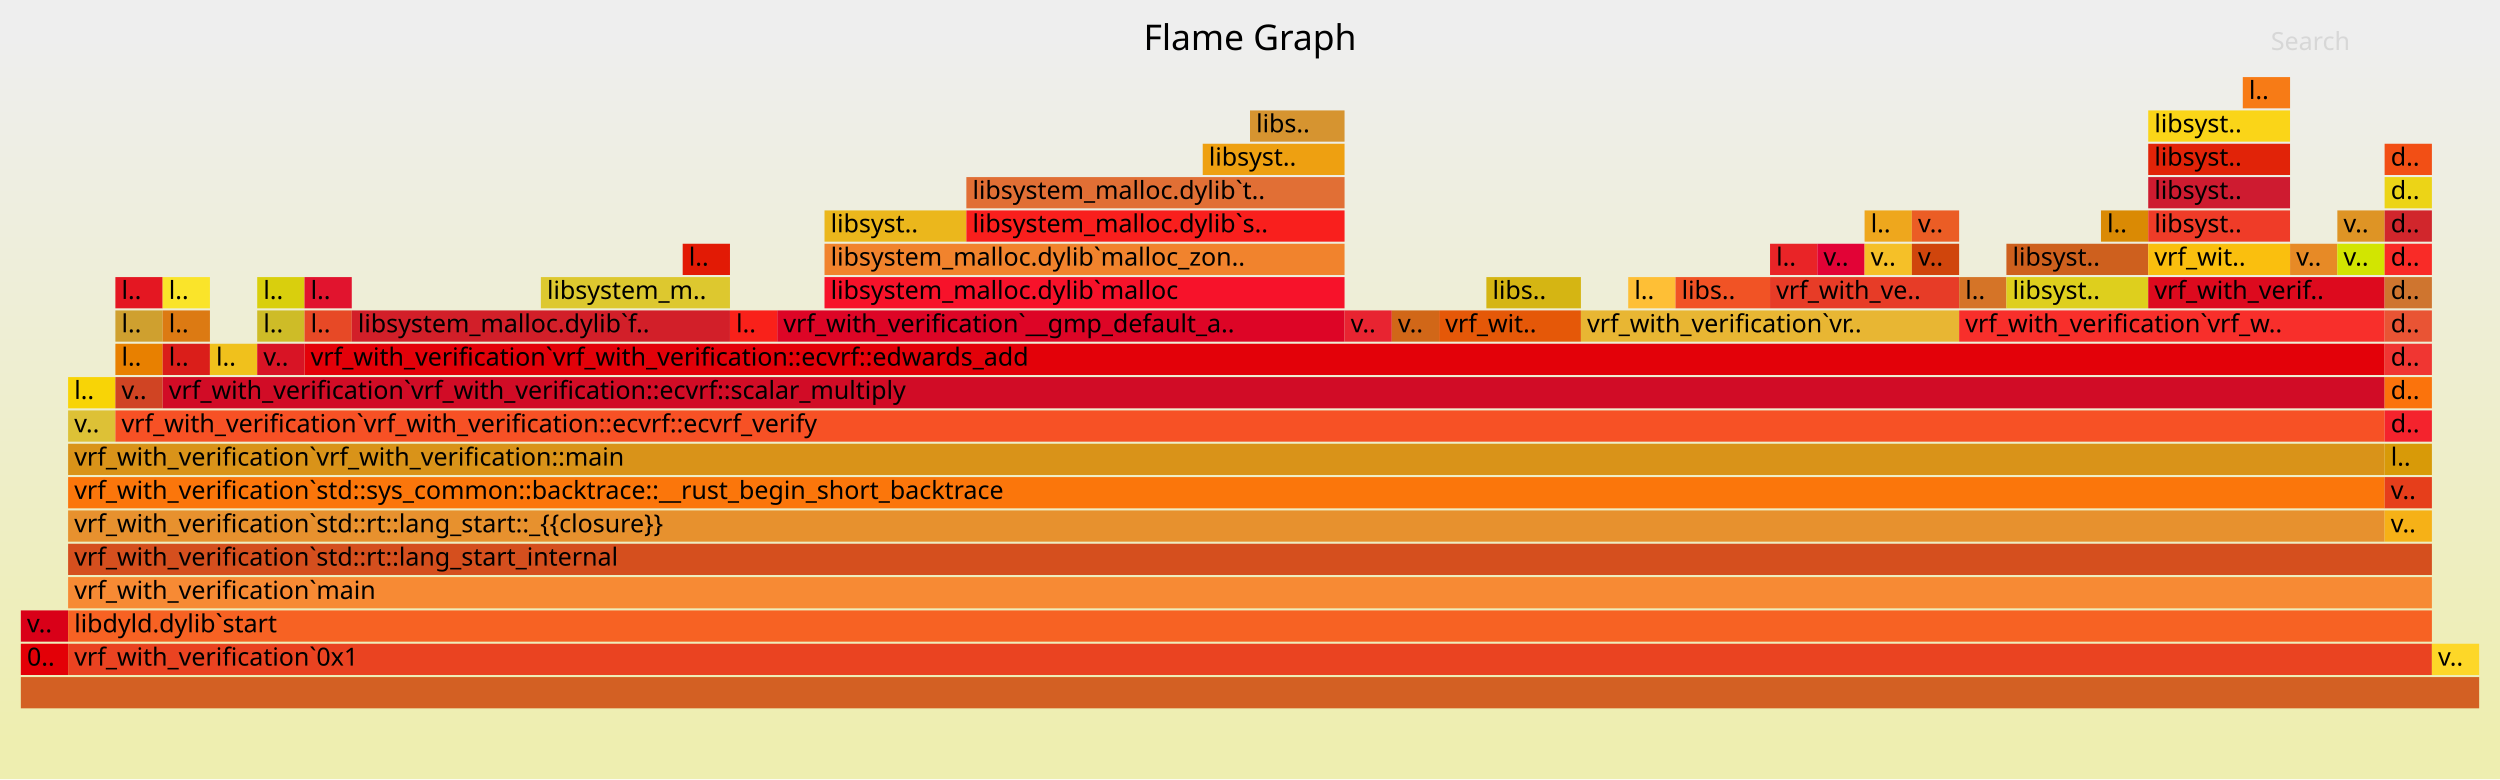
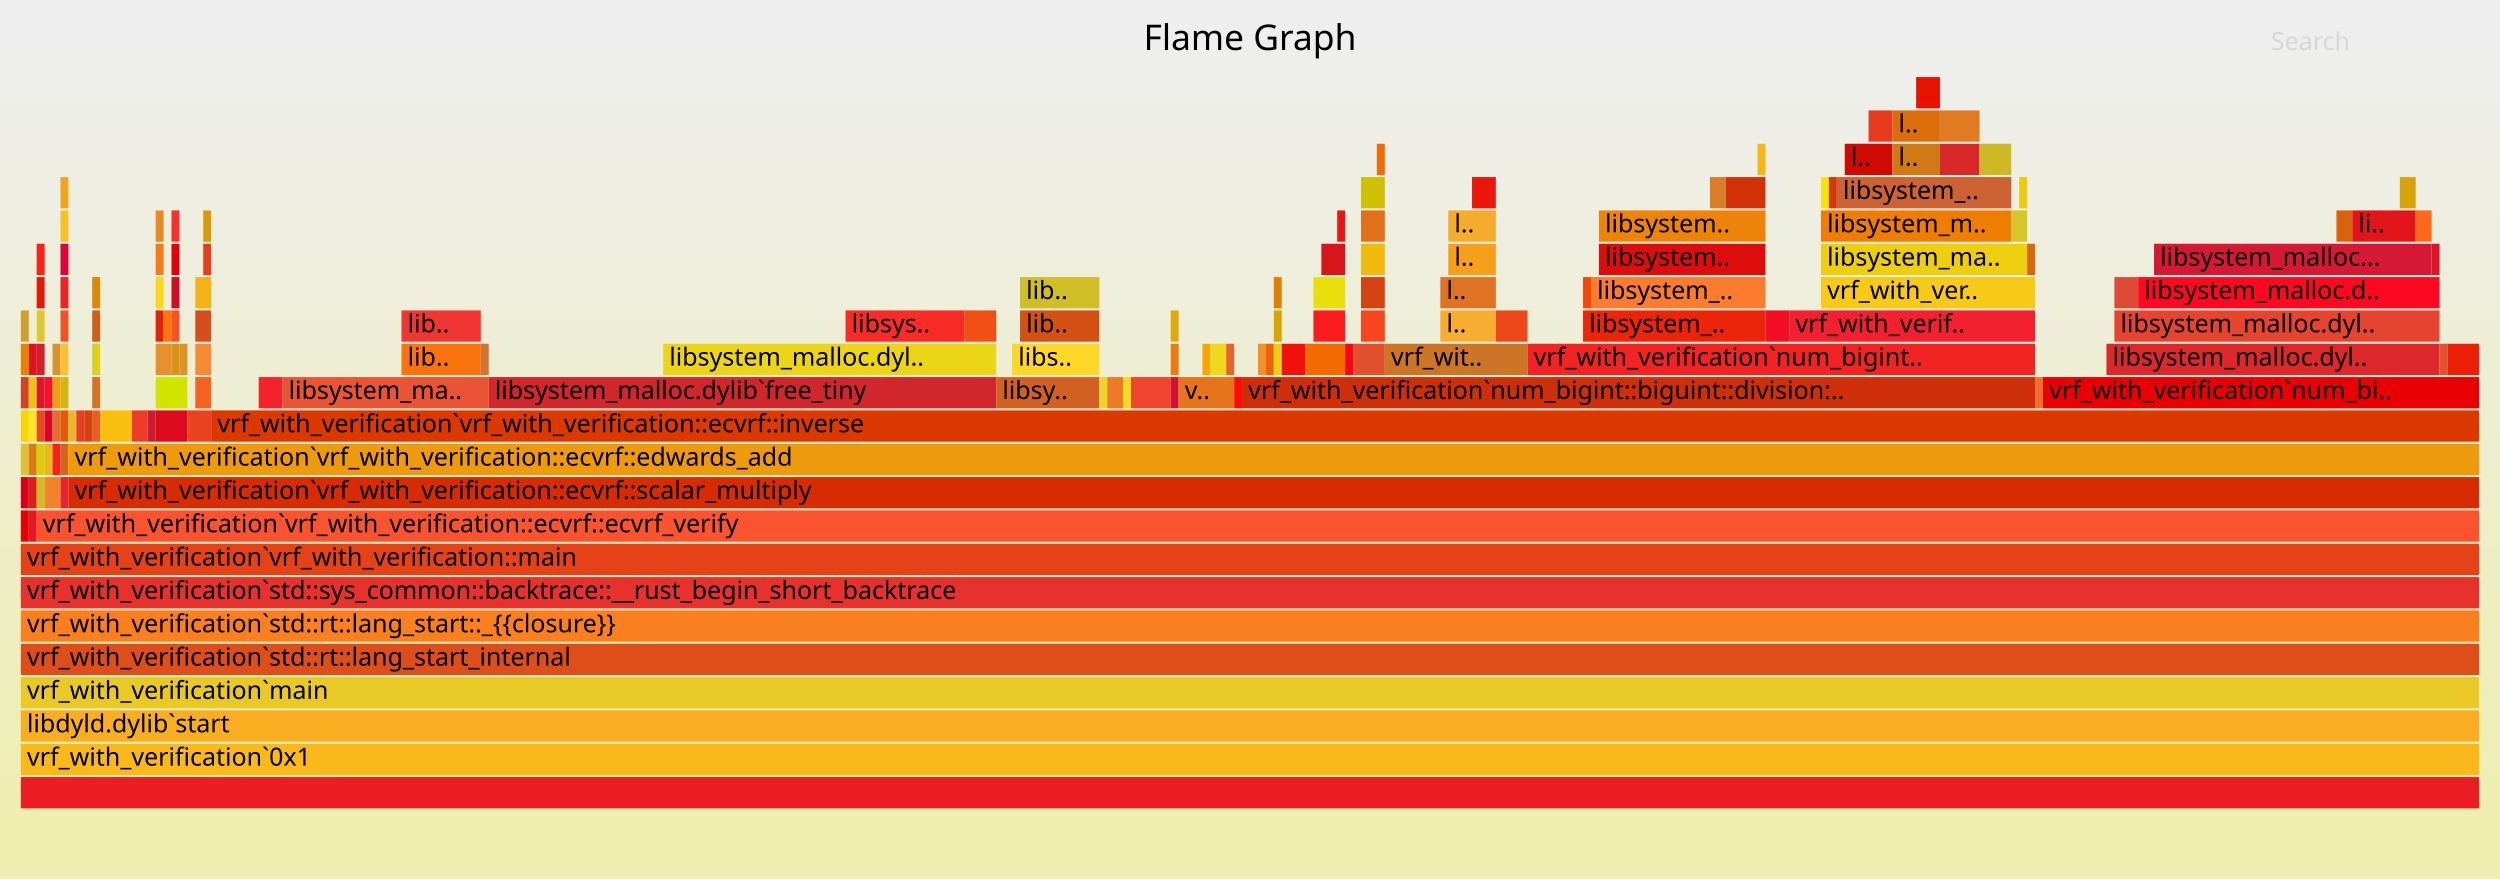
- <svg xmlns="http://www.w3.org/2000/svg" xmlns:ns1="http://github.com/jonhoo/inferno" version="1.1" width="1200" height="374" viewBox="0 0 1200 374">
+ <svg xmlns="http://www.w3.org/2000/svg" xmlns:ns1="http://github.com/jonhoo/inferno" version="1.1" width="1200" height="422" viewBox="0 0 1200 422">
  <defs>
    <linearGradient id="background" y1="0" y2="1" x1="0" x2="0">
      <stop stop-color="#eeeeee" offset="5%" />
      <stop stop-color="#eeeeb0" offset="95%" />
    </linearGradient>
  </defs>
  <style type="text/css">
text { font-family:"Verdana"; font-size:12px; fill:rgb(0,0,0); }
#title { text-anchor:middle; font-size:17px; }
#search { opacity:0.1; cursor:pointer; }
#search:hover, #search.show { opacity:1; }
#subtitle { text-anchor:middle; font-color:rgb(160,160,160); }
#unzoom { cursor:pointer; }
#frames &gt; *:hover { stroke:black; stroke-width:0.5; cursor:pointer; }
.hide { display:none; }
.parent { opacity:0.5; }
</style>
-   <rect x="0" y="0" width="100%" height="374" fill="url(#background)" />
+   <rect x="0" y="0" width="100%" height="422" fill="url(#background)" />
  <text id="title" x="50%" y="24.00">Flame Graph</text>
-   <text id="details" x="10" y="357.00"> </text>
+   <text id="details" x="10" y="405.00"> </text>
  <text id="unzoom" class="hide" x="10" y="24.00">Reset Zoom</text>
  <text id="search" x="1090" y="24.00">Search</text>
-   <text id="matched" x="1090" y="357.00"> </text>
-   <svg id="frames" x="10" width="1180" total_samples="52">
-     <g>
-       <rect x="0%" y="309" width="1.923%" height="15" fill="rgb(227,0,7)" ns1:x="0" ns1:w="1" />
-       <text x="0.25%" y="319.50">0..</text>
-     </g>
-     <g>
-       <rect x="0%" y="293" width="1.923%" height="15" fill="rgb(217,0,24)" ns1:x="0" ns1:w="1" />
-       <text x="0.25%" y="303.50">v..</text>
-     </g>
-     <g>
-       <rect x="1.923%" y="197" width="1.923%" height="15" fill="rgb(221,193,54)" ns1:x="1" ns1:w="1" />
-       <text x="2.173%" y="207.50">v..</text>
-     </g>
-     <g>
-       <rect x="1.923%" y="181" width="1.923%" height="15" fill="rgb(248,212,6)" ns1:x="1" ns1:w="1" />
-       <text x="2.173%" y="191.50">l..</text>
-     </g>
-     <g>
-       <rect x="3.846%" y="181" width="1.923%" height="15" fill="rgb(208,68,35)" ns1:x="2" ns1:w="1" />
-       <text x="4.096%" y="191.50">v..</text>
-     </g>
-     <g>
-       <rect x="3.846%" y="165" width="1.923%" height="15" fill="rgb(232,128,0)" ns1:x="2" ns1:w="1" />
-       <text x="4.096%" y="175.50">l..</text>
-     </g>
-     <g>
-       <rect x="3.846%" y="149" width="1.923%" height="15" fill="rgb(207,160,47)" ns1:x="2" ns1:w="1" />
-       <text x="4.096%" y="159.50">l..</text>
-     </g>
-     <g>
-       <rect x="3.846%" y="133" width="1.923%" height="15" fill="rgb(228,23,34)" ns1:x="2" ns1:w="1" />
-       <text x="4.096%" y="143.50">l..</text>
-     </g>
-     <g>
-       <rect x="5.769%" y="165" width="1.923%" height="15" fill="rgb(218,30,26)" ns1:x="3" ns1:w="1" />
-       <text x="6.019%" y="175.50">l..</text>
-     </g>
-     <g>
-       <rect x="5.769%" y="149" width="1.923%" height="15" fill="rgb(220,122,19)" ns1:x="3" ns1:w="1" />
-       <text x="6.019%" y="159.50">l..</text>
-     </g>
-     <g>
-       <rect x="5.769%" y="133" width="1.923%" height="15" fill="rgb(250,228,42)" ns1:x="3" ns1:w="1" />
-       <text x="6.019%" y="143.50">l..</text>
-     </g>
-     <g>
-       <rect x="7.692%" y="165" width="1.923%" height="15" fill="rgb(240,193,28)" ns1:x="4" ns1:w="1" />
-       <text x="7.942%" y="175.50">l..</text>
-     </g>
-     <g>
-       <rect x="9.615%" y="165" width="1.923%" height="15" fill="rgb(216,20,37)" ns1:x="5" ns1:w="1" />
-       <text x="9.865%" y="175.50">v..</text>
-     </g>
-     <g>
-       <rect x="9.615%" y="149" width="1.923%" height="15" fill="rgb(206,188,39)" ns1:x="5" ns1:w="1" />
-       <text x="9.865%" y="159.50">l..</text>
-     </g>
-     <g>
-       <rect x="9.615%" y="133" width="1.923%" height="15" fill="rgb(217,207,13)" ns1:x="5" ns1:w="1" />
-       <text x="9.865%" y="143.50">l..</text>
-     </g>
-     <g>
-       <rect x="11.539%" y="149" width="1.923%" height="15" fill="rgb(231,73,38)" ns1:x="6" ns1:w="1" />
-       <text x="11.789%" y="159.50">l..</text>
-     </g>
-     <g>
-       <rect x="11.539%" y="133" width="1.923%" height="15" fill="rgb(225,20,46)" ns1:x="6" ns1:w="1" />
-       <text x="11.789%" y="143.50">l..</text>
-     </g>
-     <g>
-       <rect x="13.461%" y="149" width="15.385%" height="15" fill="rgb(210,31,41)" ns1:x="7" ns1:w="8" />
-       <text x="13.711%" y="159.50">libsystem_malloc.dylib`f..</text>
-     </g>
-     <g>
-       <rect x="21.154%" y="133" width="7.692%" height="15" fill="rgb(221,200,47)" ns1:x="11" ns1:w="4" />
-       <text x="21.404%" y="143.50">libsystem_m..</text>
-     </g>
-     <g>
-       <rect x="26.923%" y="117" width="1.923%" height="15" fill="rgb(226,26,5)" ns1:x="14" ns1:w="1" />
-       <text x="27.173%" y="127.50">l..</text>
-     </g>
-     <g>
-       <rect x="28.846%" y="149" width="1.923%" height="15" fill="rgb(249,33,26)" ns1:x="15" ns1:w="1" />
-       <text x="29.096%" y="159.50">l..</text>
-     </g>
-     <g>
-       <rect x="32.692%" y="101" width="5.769%" height="15" fill="rgb(235,183,28)" ns1:x="17" ns1:w="3" />
-       <text x="32.942%" y="111.50">libsyst..</text>
-     </g>
-     <g>
-       <rect x="30.769%" y="149" width="23.077%" height="15" fill="rgb(221,5,38)" ns1:x="16" ns1:w="12" />
-       <text x="31.019%" y="159.50">vrf_with_verification`__gmp_default_a..</text>
-     </g>
-     <g>
-       <rect x="32.692%" y="133" width="21.154%" height="15" fill="rgb(247,18,42)" ns1:x="17" ns1:w="11" />
-       <text x="32.942%" y="143.50">libsystem_malloc.dylib`malloc</text>
-     </g>
-     <g>
-       <rect x="32.692%" y="117" width="21.154%" height="15" fill="rgb(241,131,45)" ns1:x="17" ns1:w="11" />
-       <text x="32.942%" y="127.50">libsystem_malloc.dylib`malloc_zon..</text>
-     </g>
-     <g>
-       <rect x="38.462%" y="101" width="15.385%" height="15" fill="rgb(249,31,29)" ns1:x="20" ns1:w="8" />
-       <text x="38.712%" y="111.50">libsystem_malloc.dylib`s..</text>
-     </g>
-     <g>
-       <rect x="38.462%" y="85" width="15.385%" height="15" fill="rgb(225,111,53)" ns1:x="20" ns1:w="8" />
-       <text x="38.712%" y="95.50">libsystem_malloc.dylib`t..</text>
-     </g>
-     <g>
-       <rect x="48.077%" y="69" width="5.769%" height="15" fill="rgb(238,160,17)" ns1:x="25" ns1:w="3" />
-       <text x="48.327%" y="79.50">libsyst..</text>
-     </g>
-     <g>
-       <rect x="50%" y="53" width="3.846%" height="15" fill="rgb(214,148,48)" ns1:x="26" ns1:w="2" />
-       <text x="50.25%" y="63.50">libs..</text>
-     </g>
-     <g>
-       <rect x="53.846%" y="149" width="1.923%" height="15" fill="rgb(232,36,49)" ns1:x="28" ns1:w="1" />
-       <text x="54.096%" y="159.50">v..</text>
-     </g>
-     <g>
-       <rect x="55.769%" y="149" width="1.923%" height="15" fill="rgb(209,103,24)" ns1:x="29" ns1:w="1" />
-       <text x="56.019%" y="159.50">v..</text>
-     </g>
-     <g>
-       <rect x="57.692%" y="149" width="5.769%" height="15" fill="rgb(229,88,8)" ns1:x="30" ns1:w="3" />
-       <text x="57.942%" y="159.50">vrf_wit..</text>
-     </g>
-     <g>
-       <rect x="59.615%" y="133" width="3.846%" height="15" fill="rgb(213,181,19)" ns1:x="31" ns1:w="2" />
-       <text x="59.865%" y="143.50">libs..</text>
-     </g>
-     <g>
-       <rect x="65.385%" y="133" width="1.923%" height="15" fill="rgb(254,191,54)" ns1:x="34" ns1:w="1" />
-       <text x="65.635%" y="143.50">l..</text>
-     </g>
-     <g>
-       <rect x="67.308%" y="133" width="3.846%" height="15" fill="rgb(241,83,37)" ns1:x="35" ns1:w="2" />
-       <text x="67.558%" y="143.50">libs..</text>
-     </g>
-     <g>
-       <rect x="71.154%" y="117" width="1.923%" height="15" fill="rgb(233,36,39)" ns1:x="37" ns1:w="1" />
-       <text x="71.404%" y="127.50">l..</text>
-     </g>
-     <g>
-       <rect x="73.077%" y="117" width="1.923%" height="15" fill="rgb(226,3,54)" ns1:x="38" ns1:w="1" />
-       <text x="73.327%" y="127.50">v..</text>
-     </g>
-     <g>
-       <rect x="75%" y="117" width="1.923%" height="15" fill="rgb(245,192,40)" ns1:x="39" ns1:w="1" />
-       <text x="75.25%" y="127.50">v..</text>
-     </g>
-     <g>
-       <rect x="75%" y="101" width="1.923%" height="15" fill="rgb(238,167,29)" ns1:x="39" ns1:w="1" />
-       <text x="75.25%" y="111.50">l..</text>
-     </g>
-     <g>
-       <rect x="63.462%" y="149" width="15.385%" height="15" fill="rgb(232,182,51)" ns1:x="33" ns1:w="8" />
-       <text x="63.712%" y="159.50">vrf_with_verification`vr..</text>
-     </g>
-     <g>
-       <rect x="71.154%" y="133" width="7.692%" height="15" fill="rgb(231,60,39)" ns1:x="37" ns1:w="4" />
-       <text x="71.404%" y="143.50">vrf_with_ve..</text>
-     </g>
-     <g>
-       <rect x="76.923%" y="117" width="1.923%" height="15" fill="rgb(208,69,12)" ns1:x="40" ns1:w="1" />
-       <text x="77.173%" y="127.50">v..</text>
-     </g>
-     <g>
-       <rect x="76.923%" y="101" width="1.923%" height="15" fill="rgb(235,93,37)" ns1:x="40" ns1:w="1" />
-       <text x="77.173%" y="111.50">v..</text>
-     </g>
-     <g>
-       <rect x="78.846%" y="133" width="1.923%" height="15" fill="rgb(213,116,39)" ns1:x="41" ns1:w="1" />
-       <text x="79.096%" y="143.50">l..</text>
-     </g>
-     <g>
-       <rect x="80.769%" y="133" width="5.769%" height="15" fill="rgb(222,207,29)" ns1:x="42" ns1:w="3" />
-       <text x="81.019%" y="143.50">libsyst..</text>
-     </g>
-     <g>
-       <rect x="80.769%" y="117" width="5.769%" height="15" fill="rgb(206,96,30)" ns1:x="42" ns1:w="3" />
-       <text x="81.019%" y="127.50">libsyst..</text>
-     </g>
-     <g>
-       <rect x="84.615%" y="101" width="1.923%" height="15" fill="rgb(218,138,4)" ns1:x="44" ns1:w="1" />
-       <text x="84.865%" y="111.50">l..</text>
-     </g>
-     <g>
-       <rect x="86.538%" y="117" width="5.769%" height="15" fill="rgb(250,191,14)" ns1:x="45" ns1:w="3" />
-       <text x="86.788%" y="127.50">vrf_wit..</text>
-     </g>
-     <g>
-       <rect x="86.538%" y="101" width="5.769%" height="15" fill="rgb(239,60,40)" ns1:x="45" ns1:w="3" />
-       <text x="86.788%" y="111.50">libsyst..</text>
-     </g>
-     <g>
-       <rect x="86.538%" y="85" width="5.769%" height="15" fill="rgb(206,27,48)" ns1:x="45" ns1:w="3" />
-       <text x="86.788%" y="95.50">libsyst..</text>
-     </g>
-     <g>
-       <rect x="86.538%" y="69" width="5.769%" height="15" fill="rgb(225,35,8)" ns1:x="45" ns1:w="3" />
-       <text x="86.788%" y="79.50">libsyst..</text>
-     </g>
-     <g>
-       <rect x="86.538%" y="53" width="5.769%" height="15" fill="rgb(250,213,24)" ns1:x="45" ns1:w="3" />
-       <text x="86.788%" y="63.50">libsyst..</text>
-     </g>
-     <g>
-       <rect x="90.385%" y="37" width="1.923%" height="15" fill="rgb(247,123,22)" ns1:x="47" ns1:w="1" />
-       <text x="90.635%" y="47.50">l..</text>
-     </g>
-     <g>
-       <rect x="92.308%" y="117" width="1.923%" height="15" fill="rgb(231,138,38)" ns1:x="48" ns1:w="1" />
-       <text x="92.558%" y="127.50">v..</text>
-     </g>
-     <g>
-       <rect x="1.923%" y="245" width="94.231%" height="15" fill="rgb(231,145,46)" ns1:x="1" ns1:w="49" />
-       <text x="2.173%" y="255.50">vrf_with_verification`std::rt::lang_start::_{{closure}}</text>
-     </g>
-     <g>
-       <rect x="1.923%" y="229" width="94.231%" height="15" fill="rgb(251,118,11)" ns1:x="1" ns1:w="49" />
-       <text x="2.173%" y="239.50">vrf_with_verification`std::sys_common::backtrace::__rust_begin_short_backtrace</text>
-     </g>
-     <g>
-       <rect x="1.923%" y="213" width="94.231%" height="15" fill="rgb(217,147,25)" ns1:x="1" ns1:w="49" />
-       <text x="2.173%" y="223.50">vrf_with_verification`vrf_with_verification::main</text>
-     </g>
-     <g>
-       <rect x="3.846%" y="197" width="92.308%" height="15" fill="rgb(247,81,37)" ns1:x="2" ns1:w="48" />
-       <text x="4.096%" y="207.50">vrf_with_verification`vrf_with_verification::ecvrf::ecvrf_verify</text>
-     </g>
-     <g>
-       <rect x="5.769%" y="181" width="90.385%" height="15" fill="rgb(209,12,38)" ns1:x="3" ns1:w="47" />
-       <text x="6.019%" y="191.50">vrf_with_verification`vrf_with_verification::ecvrf::scalar_multiply</text>
-     </g>
-     <g>
-       <rect x="11.539%" y="165" width="84.615%" height="15" fill="rgb(227,1,9)" ns1:x="6" ns1:w="44" />
-       <text x="11.789%" y="175.50">vrf_with_verification`vrf_with_verification::ecvrf::edwards_add</text>
-     </g>
-     <g>
-       <rect x="78.846%" y="149" width="17.308%" height="15" fill="rgb(248,47,43)" ns1:x="41" ns1:w="9" />
-       <text x="79.096%" y="159.50">vrf_with_verification`vrf_w..</text>
-     </g>
-     <g>
-       <rect x="86.538%" y="133" width="9.615%" height="15" fill="rgb(221,10,30)" ns1:x="45" ns1:w="5" />
-       <text x="86.788%" y="143.50">vrf_with_verif..</text>
-     </g>
-     <g>
-       <rect x="94.231%" y="117" width="1.923%" height="15" fill="rgb(210,229,1)" ns1:x="49" ns1:w="1" />
-       <text x="94.481%" y="127.50">v..</text>
-     </g>
-     <g>
-       <rect x="94.231%" y="101" width="1.923%" height="15" fill="rgb(222,148,37)" ns1:x="49" ns1:w="1" />
-       <text x="94.481%" y="111.50">v..</text>
-     </g>
-     <g>
-       <rect x="1.923%" y="309" width="96.154%" height="15" fill="rgb(234,67,33)" ns1:x="1" ns1:w="50" />
-       <text x="2.173%" y="319.50">vrf_with_verification`0x1</text>
-     </g>
-     <g>
-       <rect x="1.923%" y="293" width="96.154%" height="15" fill="rgb(247,98,35)" ns1:x="1" ns1:w="50" />
-       <text x="2.173%" y="303.50">libdyld.dylib`start</text>
-     </g>
-     <g>
-       <rect x="1.923%" y="277" width="96.154%" height="15" fill="rgb(247,138,52)" ns1:x="1" ns1:w="50" />
-       <text x="2.173%" y="287.50">vrf_with_verification`main</text>
-     </g>
-     <g>
-       <rect x="1.923%" y="261" width="96.154%" height="15" fill="rgb(213,79,30)" ns1:x="1" ns1:w="50" />
-       <text x="2.173%" y="271.50">vrf_with_verification`std::rt::lang_start_internal</text>
-     </g>
-     <g>
-       <rect x="96.154%" y="245" width="1.923%" height="15" fill="rgb(246,177,23)" ns1:x="50" ns1:w="1" />
-       <text x="96.404%" y="255.50">v..</text>
-     </g>
-     <g>
-       <rect x="96.154%" y="229" width="1.923%" height="15" fill="rgb(230,62,27)" ns1:x="50" ns1:w="1" />
-       <text x="96.404%" y="239.50">v..</text>
-     </g>
-     <g>
-       <rect x="96.154%" y="213" width="1.923%" height="15" fill="rgb(216,154,8)" ns1:x="50" ns1:w="1" />
-       <text x="96.404%" y="223.50">l..</text>
-     </g>
-     <g>
-       <rect x="96.154%" y="197" width="1.923%" height="15" fill="rgb(244,35,45)" ns1:x="50" ns1:w="1" />
-       <text x="96.404%" y="207.50">d..</text>
-     </g>
-     <g>
-       <rect x="96.154%" y="181" width="1.923%" height="15" fill="rgb(251,115,12)" ns1:x="50" ns1:w="1" />
-       <text x="96.404%" y="191.50">d..</text>
-     </g>
-     <g>
-       <rect x="96.154%" y="165" width="1.923%" height="15" fill="rgb(240,54,50)" ns1:x="50" ns1:w="1" />
-       <text x="96.404%" y="175.50">d..</text>
-     </g>
-     <g>
-       <rect x="96.154%" y="149" width="1.923%" height="15" fill="rgb(233,84,52)" ns1:x="50" ns1:w="1" />
-       <text x="96.404%" y="159.50">d..</text>
-     </g>
-     <g>
-       <rect x="96.154%" y="133" width="1.923%" height="15" fill="rgb(207,117,47)" ns1:x="50" ns1:w="1" />
-       <text x="96.404%" y="143.50">d..</text>
-     </g>
-     <g>
-       <rect x="96.154%" y="117" width="1.923%" height="15" fill="rgb(249,43,39)" ns1:x="50" ns1:w="1" />
-       <text x="96.404%" y="127.50">d..</text>
-     </g>
-     <g>
-       <rect x="96.154%" y="101" width="1.923%" height="15" fill="rgb(209,38,44)" ns1:x="50" ns1:w="1" />
-       <text x="96.404%" y="111.50">d..</text>
-     </g>
-     <g>
-       <rect x="96.154%" y="85" width="1.923%" height="15" fill="rgb(236,212,23)" ns1:x="50" ns1:w="1" />
-       <text x="96.404%" y="95.50">d..</text>
-     </g>
-     <g>
-       <rect x="96.154%" y="69" width="1.923%" height="15" fill="rgb(242,79,21)" ns1:x="50" ns1:w="1" />
-       <text x="96.404%" y="79.50">d..</text>
-     </g>
-     <g>
-       <rect x="0%" y="325" width="100%" height="15" fill="rgb(211,96,35)" ns1:x="0" ns1:w="52" />
-       <text x="0.25%" y="335.50" />
-     </g>
-     <g>
-       <rect x="98.077%" y="309" width="1.923%" height="15" fill="rgb(253,215,40)" ns1:x="51" ns1:w="1" />
-       <text x="98.327%" y="319.50">v..</text>
+   <text id="matched" x="1090" y="405.00"> </text>
+   <svg id="frames" x="10" width="1180" total_samples="310">
+     <g>
+       <rect x="0%" y="245" width="0.323%" height="15" fill="rgb(227,0,7)" ns1:x="0" ns1:w="1" />
+       <text x="0.25%" y="255.50" />
+     </g>
+     <g>
+       <rect x="0%" y="229" width="0.323%" height="15" fill="rgb(217,0,24)" ns1:x="0" ns1:w="1" />
+       <text x="0.25%" y="239.50" />
+     </g>
+     <g>
+       <rect x="0%" y="213" width="0.323%" height="15" fill="rgb(221,193,54)" ns1:x="0" ns1:w="1" />
+       <text x="0.25%" y="223.50" />
+     </g>
+     <g>
+       <rect x="0%" y="197" width="0.323%" height="15" fill="rgb(248,212,6)" ns1:x="0" ns1:w="1" />
+       <text x="0.25%" y="207.50" />
+     </g>
+     <g>
+       <rect x="0%" y="181" width="0.323%" height="15" fill="rgb(208,68,35)" ns1:x="0" ns1:w="1" />
+       <text x="0.25%" y="191.50" />
+     </g>
+     <g>
+       <rect x="0%" y="165" width="0.323%" height="15" fill="rgb(232,128,0)" ns1:x="0" ns1:w="1" />
+       <text x="0.25%" y="175.50" />
+     </g>
+     <g>
+       <rect x="0%" y="149" width="0.323%" height="15" fill="rgb(207,160,47)" ns1:x="0" ns1:w="1" />
+       <text x="0.25%" y="159.50" />
+     </g>
+     <g>
+       <rect x="0.323%" y="245" width="0.323%" height="15" fill="rgb(228,23,34)" ns1:x="1" ns1:w="1" />
+       <text x="0.573%" y="255.50" />
+     </g>
+     <g>
+       <rect x="0.323%" y="229" width="0.323%" height="15" fill="rgb(218,30,26)" ns1:x="1" ns1:w="1" />
+       <text x="0.573%" y="239.50" />
+     </g>
+     <g>
+       <rect x="0.323%" y="213" width="0.323%" height="15" fill="rgb(220,122,19)" ns1:x="1" ns1:w="1" />
+       <text x="0.573%" y="223.50" />
+     </g>
+     <g>
+       <rect x="0.323%" y="197" width="0.323%" height="15" fill="rgb(250,228,42)" ns1:x="1" ns1:w="1" />
+       <text x="0.573%" y="207.50" />
+     </g>
+     <g>
+       <rect x="0.323%" y="181" width="0.323%" height="15" fill="rgb(240,193,28)" ns1:x="1" ns1:w="1" />
+       <text x="0.573%" y="191.50" />
+     </g>
+     <g>
+       <rect x="0.323%" y="165" width="0.323%" height="15" fill="rgb(216,20,37)" ns1:x="1" ns1:w="1" />
+       <text x="0.573%" y="175.50" />
+     </g>
+     <g>
+       <rect x="0.645%" y="229" width="0.323%" height="15" fill="rgb(206,188,39)" ns1:x="2" ns1:w="1" />
+       <text x="0.895%" y="239.50" />
+     </g>
+     <g>
+       <rect x="0.645%" y="213" width="0.323%" height="15" fill="rgb(217,207,13)" ns1:x="2" ns1:w="1" />
+       <text x="0.895%" y="223.50" />
+     </g>
+     <g>
+       <rect x="0.645%" y="197" width="0.323%" height="15" fill="rgb(231,73,38)" ns1:x="2" ns1:w="1" />
+       <text x="0.895%" y="207.50" />
+     </g>
+     <g>
+       <rect x="0.645%" y="181" width="0.323%" height="15" fill="rgb(225,20,46)" ns1:x="2" ns1:w="1" />
+       <text x="0.895%" y="191.50" />
+     </g>
+     <g>
+       <rect x="0.645%" y="165" width="0.323%" height="15" fill="rgb(210,31,41)" ns1:x="2" ns1:w="1" />
+       <text x="0.895%" y="175.50" />
+     </g>
+     <g>
+       <rect x="0.645%" y="149" width="0.323%" height="15" fill="rgb(221,200,47)" ns1:x="2" ns1:w="1" />
+       <text x="0.895%" y="159.50" />
+     </g>
+     <g>
+       <rect x="0.645%" y="133" width="0.323%" height="15" fill="rgb(226,26,5)" ns1:x="2" ns1:w="1" />
+       <text x="0.895%" y="143.50" />
+     </g>
+     <g>
+       <rect x="0.645%" y="117" width="0.323%" height="15" fill="rgb(249,33,26)" ns1:x="2" ns1:w="1" />
+       <text x="0.895%" y="127.50" />
+     </g>
+     <g>
+       <rect x="0.968%" y="213" width="0.323%" height="15" fill="rgb(235,183,28)" ns1:x="3" ns1:w="1" />
+       <text x="1.218%" y="223.50" />
+     </g>
+     <g>
+       <rect x="0.968%" y="197" width="0.323%" height="15" fill="rgb(221,5,38)" ns1:x="3" ns1:w="1" />
+       <text x="1.218%" y="207.50" />
+     </g>
+     <g>
+       <rect x="0.968%" y="181" width="0.323%" height="15" fill="rgb(247,18,42)" ns1:x="3" ns1:w="1" />
+       <text x="1.218%" y="191.50" />
+     </g>
+     <g>
+       <rect x="0.968%" y="229" width="0.645%" height="15" fill="rgb(241,131,45)" ns1:x="3" ns1:w="2" />
+       <text x="1.218%" y="239.50" />
+     </g>
+     <g>
+       <rect x="1.29%" y="213" width="0.323%" height="15" fill="rgb(249,31,29)" ns1:x="4" ns1:w="1" />
+       <text x="1.54%" y="223.50" />
+     </g>
+     <g>
+       <rect x="1.29%" y="197" width="0.323%" height="15" fill="rgb(225,111,53)" ns1:x="4" ns1:w="1" />
+       <text x="1.54%" y="207.50" />
+     </g>
+     <g>
+       <rect x="1.29%" y="181" width="0.323%" height="15" fill="rgb(238,160,17)" ns1:x="4" ns1:w="1" />
+       <text x="1.54%" y="191.50" />
+     </g>
+     <g>
+       <rect x="1.29%" y="165" width="0.323%" height="15" fill="rgb(214,148,48)" ns1:x="4" ns1:w="1" />
+       <text x="1.54%" y="175.50" />
+     </g>
+     <g>
+       <rect x="1.613%" y="229" width="0.323%" height="15" fill="rgb(232,36,49)" ns1:x="5" ns1:w="1" />
+       <text x="1.863%" y="239.50" />
+     </g>
+     <g>
+       <rect x="1.613%" y="213" width="0.323%" height="15" fill="rgb(209,103,24)" ns1:x="5" ns1:w="1" />
+       <text x="1.863%" y="223.50" />
+     </g>
+     <g>
+       <rect x="1.613%" y="197" width="0.323%" height="15" fill="rgb(229,88,8)" ns1:x="5" ns1:w="1" />
+       <text x="1.863%" y="207.50" />
+     </g>
+     <g>
+       <rect x="1.613%" y="181" width="0.323%" height="15" fill="rgb(213,181,19)" ns1:x="5" ns1:w="1" />
+       <text x="1.863%" y="191.50" />
+     </g>
+     <g>
+       <rect x="1.613%" y="165" width="0.323%" height="15" fill="rgb(254,191,54)" ns1:x="5" ns1:w="1" />
+       <text x="1.863%" y="175.50" />
+     </g>
+     <g>
+       <rect x="1.613%" y="149" width="0.323%" height="15" fill="rgb(241,83,37)" ns1:x="5" ns1:w="1" />
+       <text x="1.863%" y="159.50" />
+     </g>
+     <g>
+       <rect x="1.613%" y="133" width="0.323%" height="15" fill="rgb(233,36,39)" ns1:x="5" ns1:w="1" />
+       <text x="1.863%" y="143.50" />
+     </g>
+     <g>
+       <rect x="1.613%" y="117" width="0.323%" height="15" fill="rgb(226,3,54)" ns1:x="5" ns1:w="1" />
+       <text x="1.863%" y="127.50" />
+     </g>
+     <g>
+       <rect x="1.613%" y="101" width="0.323%" height="15" fill="rgb(245,192,40)" ns1:x="5" ns1:w="1" />
+       <text x="1.863%" y="111.50" />
+     </g>
+     <g>
+       <rect x="1.613%" y="85" width="0.323%" height="15" fill="rgb(238,167,29)" ns1:x="5" ns1:w="1" />
+       <text x="1.863%" y="95.50" />
+     </g>
+     <g>
+       <rect x="1.935%" y="197" width="0.323%" height="15" fill="rgb(232,182,51)" ns1:x="6" ns1:w="1" />
+       <text x="2.186%" y="207.50" />
+     </g>
+     <g>
+       <rect x="2.258%" y="197" width="0.323%" height="15" fill="rgb(231,60,39)" ns1:x="7" ns1:w="1" />
+       <text x="2.508%" y="207.50" />
+     </g>
+     <g>
+       <rect x="2.581%" y="197" width="0.323%" height="15" fill="rgb(208,69,12)" ns1:x="8" ns1:w="1" />
+       <text x="2.831%" y="207.50" />
+     </g>
+     <g>
+       <rect x="2.903%" y="197" width="0.323%" height="15" fill="rgb(235,93,37)" ns1:x="9" ns1:w="1" />
+       <text x="3.153%" y="207.50" />
+     </g>
+     <g>
+       <rect x="2.903%" y="181" width="0.323%" height="15" fill="rgb(213,116,39)" ns1:x="9" ns1:w="1" />
+       <text x="3.153%" y="191.50" />
+     </g>
+     <g>
+       <rect x="2.903%" y="165" width="0.323%" height="15" fill="rgb(222,207,29)" ns1:x="9" ns1:w="1" />
+       <text x="3.153%" y="175.50" />
+     </g>
+     <g>
+       <rect x="2.903%" y="149" width="0.323%" height="15" fill="rgb(206,96,30)" ns1:x="9" ns1:w="1" />
+       <text x="3.153%" y="159.50" />
+     </g>
+     <g>
+       <rect x="2.903%" y="133" width="0.323%" height="15" fill="rgb(218,138,4)" ns1:x="9" ns1:w="1" />
+       <text x="3.153%" y="143.50" />
+     </g>
+     <g>
+       <rect x="3.226%" y="197" width="1.29%" height="15" fill="rgb(250,191,14)" ns1:x="10" ns1:w="4" />
+       <text x="3.476%" y="207.50" />
+     </g>
+     <g>
+       <rect x="4.516%" y="197" width="0.645%" height="15" fill="rgb(239,60,40)" ns1:x="14" ns1:w="2" />
+       <text x="4.766%" y="207.50" />
+     </g>
+     <g>
+       <rect x="5.161%" y="197" width="0.323%" height="15" fill="rgb(206,27,48)" ns1:x="16" ns1:w="1" />
+       <text x="5.411%" y="207.50" />
+     </g>
+     <g>
+       <rect x="5.484%" y="149" width="0.323%" height="15" fill="rgb(225,35,8)" ns1:x="17" ns1:w="1" />
+       <text x="5.734%" y="159.50" />
+     </g>
+     <g>
+       <rect x="5.484%" y="133" width="0.323%" height="15" fill="rgb(250,213,24)" ns1:x="17" ns1:w="1" />
+       <text x="5.734%" y="143.50" />
+     </g>
+     <g>
+       <rect x="5.484%" y="117" width="0.323%" height="15" fill="rgb(247,123,22)" ns1:x="17" ns1:w="1" />
+       <text x="5.734%" y="127.50" />
+     </g>
+     <g>
+       <rect x="5.484%" y="101" width="0.323%" height="15" fill="rgb(231,138,38)" ns1:x="17" ns1:w="1" />
+       <text x="5.734%" y="111.50" />
+     </g>
+     <g>
+       <rect x="5.484%" y="165" width="0.645%" height="15" fill="rgb(231,145,46)" ns1:x="17" ns1:w="2" />
+       <text x="5.734%" y="175.50" />
+     </g>
+     <g>
+       <rect x="5.806%" y="149" width="0.323%" height="15" fill="rgb(251,118,11)" ns1:x="18" ns1:w="1" />
+       <text x="6.056%" y="159.50" />
+     </g>
+     <g>
+       <rect x="6.129%" y="165" width="0.323%" height="15" fill="rgb(217,147,25)" ns1:x="19" ns1:w="1" />
+       <text x="6.379%" y="175.50" />
+     </g>
+     <g>
+       <rect x="6.129%" y="149" width="0.323%" height="15" fill="rgb(247,81,37)" ns1:x="19" ns1:w="1" />
+       <text x="6.379%" y="159.50" />
+     </g>
+     <g>
+       <rect x="6.129%" y="133" width="0.323%" height="15" fill="rgb(209,12,38)" ns1:x="19" ns1:w="1" />
+       <text x="6.379%" y="143.50" />
+     </g>
+     <g>
+       <rect x="6.129%" y="117" width="0.323%" height="15" fill="rgb(227,1,9)" ns1:x="19" ns1:w="1" />
+       <text x="6.379%" y="127.50" />
+     </g>
+     <g>
+       <rect x="6.129%" y="101" width="0.323%" height="15" fill="rgb(248,47,43)" ns1:x="19" ns1:w="1" />
+       <text x="6.379%" y="111.50" />
+     </g>
+     <g>
+       <rect x="5.484%" y="197" width="1.29%" height="15" fill="rgb(221,10,30)" ns1:x="17" ns1:w="4" />
+       <text x="5.734%" y="207.50" />
+     </g>
+     <g>
+       <rect x="5.484%" y="181" width="1.29%" height="15" fill="rgb(210,229,1)" ns1:x="17" ns1:w="4" />
+       <text x="5.734%" y="191.50" />
+     </g>
+     <g>
+       <rect x="6.452%" y="165" width="0.323%" height="15" fill="rgb(222,148,37)" ns1:x="20" ns1:w="1" />
+       <text x="6.702%" y="175.50" />
+     </g>
+     <g>
+       <rect x="6.774%" y="197" width="0.968%" height="15" fill="rgb(234,67,33)" ns1:x="21" ns1:w="3" />
+       <text x="7.024%" y="207.50" />
+     </g>
+     <g>
+       <rect x="7.097%" y="181" width="0.645%" height="15" fill="rgb(247,98,35)" ns1:x="22" ns1:w="2" />
+       <text x="7.347%" y="191.50" />
+     </g>
+     <g>
+       <rect x="7.097%" y="165" width="0.645%" height="15" fill="rgb(247,138,52)" ns1:x="22" ns1:w="2" />
+       <text x="7.347%" y="175.50" />
+     </g>
+     <g>
+       <rect x="7.097%" y="149" width="0.645%" height="15" fill="rgb(213,79,30)" ns1:x="22" ns1:w="2" />
+       <text x="7.347%" y="159.50" />
+     </g>
+     <g>
+       <rect x="7.097%" y="133" width="0.645%" height="15" fill="rgb(246,177,23)" ns1:x="22" ns1:w="2" />
+       <text x="7.347%" y="143.50" />
+     </g>
+     <g>
+       <rect x="7.419%" y="117" width="0.323%" height="15" fill="rgb(230,62,27)" ns1:x="23" ns1:w="1" />
+       <text x="7.669%" y="127.50" />
+     </g>
+     <g>
+       <rect x="7.419%" y="101" width="0.323%" height="15" fill="rgb(216,154,8)" ns1:x="23" ns1:w="1" />
+       <text x="7.669%" y="111.50" />
+     </g>
+     <g>
+       <rect x="9.677%" y="181" width="0.968%" height="15" fill="rgb(244,35,45)" ns1:x="30" ns1:w="3" />
+       <text x="9.927%" y="191.50" />
+     </g>
+     <g>
+       <rect x="15.484%" y="165" width="3.226%" height="15" fill="rgb(251,115,12)" ns1:x="48" ns1:w="10" />
+       <text x="15.734%" y="175.50">lib..</text>
+     </g>
+     <g>
+       <rect x="15.484%" y="149" width="3.226%" height="15" fill="rgb(240,54,50)" ns1:x="48" ns1:w="10" />
+       <text x="15.734%" y="159.50">lib..</text>
+     </g>
+     <g>
+       <rect x="10.645%" y="181" width="8.387%" height="15" fill="rgb(233,84,52)" ns1:x="33" ns1:w="26" />
+       <text x="10.895%" y="191.50">libsystem_ma..</text>
+     </g>
+     <g>
+       <rect x="18.71%" y="165" width="0.323%" height="15" fill="rgb(207,117,47)" ns1:x="58" ns1:w="1" />
+       <text x="18.96%" y="175.50" />
+     </g>
+     <g>
+       <rect x="33.548%" y="149" width="4.839%" height="15" fill="rgb(249,43,39)" ns1:x="104" ns1:w="15" />
+       <text x="33.798%" y="159.50">libsys..</text>
+     </g>
+     <g>
+       <rect x="19.032%" y="181" width="20.645%" height="15" fill="rgb(209,38,44)" ns1:x="59" ns1:w="64" />
+       <text x="19.282%" y="191.50">libsystem_malloc.dylib`free_tiny</text>
+     </g>
+     <g>
+       <rect x="26.129%" y="165" width="13.548%" height="15" fill="rgb(236,212,23)" ns1:x="81" ns1:w="42" />
+       <text x="26.379%" y="175.50">libsystem_malloc.dyl..</text>
+     </g>
+     <g>
+       <rect x="38.387%" y="149" width="1.29%" height="15" fill="rgb(242,79,21)" ns1:x="119" ns1:w="4" />
+       <text x="38.637%" y="159.50" />
+     </g>
+     <g>
+       <rect x="39.677%" y="181" width="4.194%" height="15" fill="rgb(211,96,35)" ns1:x="123" ns1:w="13" />
+       <text x="39.927%" y="191.50">libsy..</text>
+     </g>
+     <g>
+       <rect x="40.323%" y="165" width="3.548%" height="15" fill="rgb(253,215,40)" ns1:x="125" ns1:w="11" />
+       <text x="40.573%" y="175.50">libs..</text>
+     </g>
+     <g>
+       <rect x="40.645%" y="149" width="3.226%" height="15" fill="rgb(211,81,21)" ns1:x="126" ns1:w="10" />
+       <text x="40.895%" y="159.50">lib..</text>
+     </g>
+     <g>
+       <rect x="40.645%" y="133" width="3.226%" height="15" fill="rgb(208,190,38)" ns1:x="126" ns1:w="10" />
+       <text x="40.895%" y="143.50">lib..</text>
+     </g>
+     <g>
+       <rect x="43.871%" y="181" width="0.323%" height="15" fill="rgb(235,213,38)" ns1:x="136" ns1:w="1" />
+       <text x="44.121%" y="191.50" />
+     </g>
+     <g>
+       <rect x="44.194%" y="181" width="0.645%" height="15" fill="rgb(237,122,38)" ns1:x="137" ns1:w="2" />
+       <text x="44.444%" y="191.50" />
+     </g>
+     <g>
+       <rect x="44.839%" y="181" width="0.323%" height="15" fill="rgb(244,218,35)" ns1:x="139" ns1:w="1" />
+       <text x="45.089%" y="191.50" />
+     </g>
+     <g>
+       <rect x="45.161%" y="181" width="1.613%" height="15" fill="rgb(240,68,47)" ns1:x="140" ns1:w="5" />
+       <text x="45.411%" y="191.50" />
+     </g>
+     <g>
+       <rect x="46.774%" y="181" width="0.323%" height="15" fill="rgb(210,16,53)" ns1:x="145" ns1:w="1" />
+       <text x="47.024%" y="191.50" />
+     </g>
+     <g>
+       <rect x="46.774%" y="165" width="0.323%" height="15" fill="rgb(235,124,12)" ns1:x="145" ns1:w="1" />
+       <text x="47.024%" y="175.50" />
+     </g>
+     <g>
+       <rect x="46.774%" y="149" width="0.323%" height="15" fill="rgb(224,169,11)" ns1:x="145" ns1:w="1" />
+       <text x="47.024%" y="159.50" />
+     </g>
+     <g>
+       <rect x="48.065%" y="165" width="0.323%" height="15" fill="rgb(250,166,2)" ns1:x="149" ns1:w="1" />
+       <text x="48.315%" y="175.50" />
+     </g>
+     <g>
+       <rect x="48.387%" y="165" width="0.645%" height="15" fill="rgb(242,216,29)" ns1:x="150" ns1:w="2" />
+       <text x="48.637%" y="175.50" />
+     </g>
+     <g>
+       <rect x="47.097%" y="181" width="2.258%" height="15" fill="rgb(230,116,27)" ns1:x="146" ns1:w="7" />
+       <text x="47.347%" y="191.50">v..</text>
+     </g>
+     <g>
+       <rect x="49.032%" y="165" width="0.323%" height="15" fill="rgb(228,99,48)" ns1:x="152" ns1:w="1" />
+       <text x="49.282%" y="175.50" />
+     </g>
+     <g>
+       <rect x="49.355%" y="181" width="0.323%" height="15" fill="rgb(253,11,6)" ns1:x="153" ns1:w="1" />
+       <text x="49.605%" y="191.50" />
+     </g>
+     <g>
+       <rect x="50.323%" y="165" width="0.323%" height="15" fill="rgb(247,143,39)" ns1:x="156" ns1:w="1" />
+       <text x="50.573%" y="175.50" />
+     </g>
+     <g>
+       <rect x="50.645%" y="165" width="0.323%" height="15" fill="rgb(236,97,10)" ns1:x="157" ns1:w="1" />
+       <text x="50.895%" y="175.50" />
+     </g>
+     <g>
+       <rect x="50.968%" y="165" width="0.323%" height="15" fill="rgb(233,208,19)" ns1:x="158" ns1:w="1" />
+       <text x="51.218%" y="175.50" />
+     </g>
+     <g>
+       <rect x="50.968%" y="149" width="0.323%" height="15" fill="rgb(216,164,2)" ns1:x="158" ns1:w="1" />
+       <text x="51.218%" y="159.50" />
+     </g>
+     <g>
+       <rect x="50.968%" y="133" width="0.323%" height="15" fill="rgb(220,129,5)" ns1:x="158" ns1:w="1" />
+       <text x="51.218%" y="143.50" />
+     </g>
+     <g>
+       <rect x="51.29%" y="165" width="0.968%" height="15" fill="rgb(242,17,10)" ns1:x="159" ns1:w="3" />
+       <text x="51.54%" y="175.50" />
+     </g>
+     <g>
+       <rect x="52.258%" y="165" width="1.613%" height="15" fill="rgb(242,107,0)" ns1:x="162" ns1:w="5" />
+       <text x="52.508%" y="175.50" />
+     </g>
+     <g>
+       <rect x="52.581%" y="149" width="1.29%" height="15" fill="rgb(251,28,31)" ns1:x="163" ns1:w="4" />
+       <text x="52.831%" y="159.50" />
+     </g>
+     <g>
+       <rect x="52.581%" y="133" width="1.29%" height="15" fill="rgb(233,223,10)" ns1:x="163" ns1:w="4" />
+       <text x="52.831%" y="143.50" />
+     </g>
+     <g>
+       <rect x="52.903%" y="117" width="0.968%" height="15" fill="rgb(215,21,27)" ns1:x="164" ns1:w="3" />
+       <text x="53.153%" y="127.50" />
+     </g>
+     <g>
+       <rect x="53.548%" y="101" width="0.323%" height="15" fill="rgb(232,23,21)" ns1:x="166" ns1:w="1" />
+       <text x="53.798%" y="111.50" />
+     </g>
+     <g>
+       <rect x="53.871%" y="165" width="0.323%" height="15" fill="rgb(244,5,23)" ns1:x="167" ns1:w="1" />
+       <text x="54.121%" y="175.50" />
+     </g>
+     <g>
+       <rect x="54.194%" y="165" width="1.29%" height="15" fill="rgb(226,81,46)" ns1:x="168" ns1:w="4" />
+       <text x="54.444%" y="175.50" />
+     </g>
+     <g>
+       <rect x="54.516%" y="149" width="0.968%" height="15" fill="rgb(247,70,30)" ns1:x="169" ns1:w="3" />
+       <text x="54.766%" y="159.50" />
+     </g>
+     <g>
+       <rect x="54.516%" y="133" width="0.968%" height="15" fill="rgb(212,68,19)" ns1:x="169" ns1:w="3" />
+       <text x="54.766%" y="143.50" />
+     </g>
+     <g>
+       <rect x="54.516%" y="117" width="0.968%" height="15" fill="rgb(240,187,13)" ns1:x="169" ns1:w="3" />
+       <text x="54.766%" y="127.50" />
+     </g>
+     <g>
+       <rect x="54.516%" y="101" width="0.968%" height="15" fill="rgb(223,113,26)" ns1:x="169" ns1:w="3" />
+       <text x="54.766%" y="111.50" />
+     </g>
+     <g>
+       <rect x="54.516%" y="85" width="0.968%" height="15" fill="rgb(206,192,2)" ns1:x="169" ns1:w="3" />
+       <text x="54.766%" y="95.50" />
+     </g>
+     <g>
+       <rect x="55.161%" y="69" width="0.323%" height="15" fill="rgb(241,108,4)" ns1:x="171" ns1:w="1" />
+       <text x="55.411%" y="79.50" />
+     </g>
+     <g>
+       <rect x="57.742%" y="149" width="2.258%" height="15" fill="rgb(247,173,49)" ns1:x="179" ns1:w="7" />
+       <text x="57.992%" y="159.50">l..</text>
+     </g>
+     <g>
+       <rect x="57.742%" y="133" width="2.258%" height="15" fill="rgb(224,114,35)" ns1:x="179" ns1:w="7" />
+       <text x="57.992%" y="143.50">l..</text>
+     </g>
+     <g>
+       <rect x="58.065%" y="117" width="1.935%" height="15" fill="rgb(245,159,27)" ns1:x="180" ns1:w="6" />
+       <text x="58.315%" y="127.50">l..</text>
+     </g>
+     <g>
+       <rect x="58.065%" y="101" width="1.935%" height="15" fill="rgb(245,172,44)" ns1:x="180" ns1:w="6" />
+       <text x="58.315%" y="111.50">l..</text>
+     </g>
+     <g>
+       <rect x="59.032%" y="85" width="0.968%" height="15" fill="rgb(236,23,11)" ns1:x="183" ns1:w="3" />
+       <text x="59.282%" y="95.50" />
+     </g>
+     <g>
+       <rect x="55.484%" y="165" width="5.806%" height="15" fill="rgb(205,117,38)" ns1:x="172" ns1:w="18" />
+       <text x="55.734%" y="175.50">vrf_wit..</text>
+     </g>
+     <g>
+       <rect x="60%" y="149" width="1.29%" height="15" fill="rgb(237,72,25)" ns1:x="186" ns1:w="4" />
+       <text x="60.25%" y="159.50" />
+     </g>
+     <g>
+       <rect x="63.548%" y="133" width="0.323%" height="15" fill="rgb(244,70,9)" ns1:x="197" ns1:w="1" />
+       <text x="63.798%" y="143.50" />
+     </g>
+     <g>
+       <rect x="68.71%" y="85" width="0.645%" height="15" fill="rgb(217,125,39)" ns1:x="213" ns1:w="2" />
+       <text x="68.96%" y="95.50" />
+     </g>
+     <g>
+       <rect x="63.548%" y="149" width="7.419%" height="15" fill="rgb(235,36,10)" ns1:x="197" ns1:w="23" />
+       <text x="63.798%" y="159.50">libsystem_..</text>
+     </g>
+     <g>
+       <rect x="63.871%" y="133" width="7.097%" height="15" fill="rgb(251,123,47)" ns1:x="198" ns1:w="22" />
+       <text x="64.121%" y="143.50">libsystem_..</text>
+     </g>
+     <g>
+       <rect x="64.194%" y="117" width="6.774%" height="15" fill="rgb(221,13,13)" ns1:x="199" ns1:w="21" />
+       <text x="64.444%" y="127.50">libsystem..</text>
+     </g>
+     <g>
+       <rect x="64.194%" y="101" width="6.774%" height="15" fill="rgb(238,131,9)" ns1:x="199" ns1:w="21" />
+       <text x="64.444%" y="111.50">libsystem..</text>
+     </g>
+     <g>
+       <rect x="69.355%" y="85" width="1.613%" height="15" fill="rgb(211,50,8)" ns1:x="215" ns1:w="5" />
+       <text x="69.605%" y="95.50" />
+     </g>
+     <g>
+       <rect x="70.645%" y="69" width="0.323%" height="15" fill="rgb(245,182,24)" ns1:x="219" ns1:w="1" />
+       <text x="70.895%" y="79.50" />
+     </g>
+     <g>
+       <rect x="70.968%" y="149" width="0.968%" height="15" fill="rgb(242,14,37)" ns1:x="220" ns1:w="3" />
+       <text x="71.218%" y="159.50" />
+     </g>
+     <g>
+       <rect x="73.226%" y="85" width="0.323%" height="15" fill="rgb(246,228,12)" ns1:x="227" ns1:w="1" />
+       <text x="73.476%" y="95.50" />
+     </g>
+     <g>
+       <rect x="73.548%" y="85" width="0.323%" height="15" fill="rgb(213,55,15)" ns1:x="228" ns1:w="1" />
+       <text x="73.798%" y="95.50" />
+     </g>
+     <g>
+       <rect x="74.194%" y="69" width="1.935%" height="15" fill="rgb(209,9,3)" ns1:x="230" ns1:w="6" />
+       <text x="74.444%" y="79.50">l..</text>
+     </g>
+     <g>
+       <rect x="75.161%" y="53" width="0.968%" height="15" fill="rgb(230,59,30)" ns1:x="233" ns1:w="3" />
+       <text x="75.411%" y="63.50" />
+     </g>
+     <g>
+       <rect x="76.129%" y="69" width="1.935%" height="15" fill="rgb(209,121,21)" ns1:x="236" ns1:w="6" />
+       <text x="76.379%" y="79.50">l..</text>
+     </g>
+     <g>
+       <rect x="76.129%" y="53" width="1.935%" height="15" fill="rgb(220,109,13)" ns1:x="236" ns1:w="6" />
+       <text x="76.379%" y="63.50">l..</text>
+     </g>
+     <g>
+       <rect x="77.097%" y="37" width="0.968%" height="15" fill="rgb(232,18,1)" ns1:x="239" ns1:w="3" />
+       <text x="77.347%" y="47.50" />
+     </g>
+     <g>
+       <rect x="78.064%" y="69" width="1.613%" height="15" fill="rgb(215,41,42)" ns1:x="242" ns1:w="5" />
+       <text x="78.314%" y="79.50" />
+     </g>
+     <g>
+       <rect x="78.064%" y="53" width="1.613%" height="15" fill="rgb(224,123,36)" ns1:x="242" ns1:w="5" />
+       <text x="78.314%" y="63.50" />
+     </g>
+     <g>
+       <rect x="73.226%" y="101" width="7.742%" height="15" fill="rgb(240,125,3)" ns1:x="227" ns1:w="24" />
+       <text x="73.476%" y="111.50">libsystem_m..</text>
+     </g>
+     <g>
+       <rect x="73.871%" y="85" width="7.097%" height="15" fill="rgb(205,98,50)" ns1:x="229" ns1:w="22" />
+       <text x="74.121%" y="95.50">libsystem_..</text>
+     </g>
+     <g>
+       <rect x="79.677%" y="69" width="1.29%" height="15" fill="rgb(205,185,37)" ns1:x="247" ns1:w="4" />
+       <text x="79.927%" y="79.50" />
+     </g>
+     <g>
+       <rect x="73.226%" y="117" width="8.387%" height="15" fill="rgb(238,207,15)" ns1:x="227" ns1:w="26" />
+       <text x="73.476%" y="127.50">libsystem_ma..</text>
+     </g>
+     <g>
+       <rect x="80.968%" y="101" width="0.645%" height="15" fill="rgb(213,199,42)" ns1:x="251" ns1:w="2" />
+       <text x="81.218%" y="111.50" />
+     </g>
+     <g>
+       <rect x="81.29%" y="85" width="0.323%" height="15" fill="rgb(235,201,11)" ns1:x="252" ns1:w="1" />
+       <text x="81.54%" y="95.50" />
+     </g>
+     <g>
+       <rect x="49.677%" y="181" width="32.258%" height="15" fill="rgb(207,46,11)" ns1:x="154" ns1:w="100" />
+       <text x="49.927%" y="191.50">vrf_with_verification`num_bigint::biguint::division:..</text>
+     </g>
+     <g>
+       <rect x="61.29%" y="165" width="20.645%" height="15" fill="rgb(241,35,35)" ns1:x="190" ns1:w="64" />
+       <text x="61.54%" y="175.50">vrf_with_verification`num_bigint..</text>
+     </g>
+     <g>
+       <rect x="71.936%" y="149" width="10%" height="15" fill="rgb(243,32,47)" ns1:x="223" ns1:w="31" />
+       <text x="72.186%" y="159.50">vrf_with_verif..</text>
+     </g>
+     <g>
+       <rect x="73.226%" y="133" width="8.71%" height="15" fill="rgb(247,202,23)" ns1:x="227" ns1:w="27" />
+       <text x="73.476%" y="143.50">vrf_with_ver..</text>
+     </g>
+     <g>
+       <rect x="81.613%" y="117" width="0.323%" height="15" fill="rgb(219,102,11)" ns1:x="253" ns1:w="1" />
+       <text x="81.863%" y="127.50" />
+     </g>
+     <g>
+       <rect x="81.936%" y="181" width="0.323%" height="15" fill="rgb(243,110,44)" ns1:x="254" ns1:w="1" />
+       <text x="82.186%" y="191.50" />
+     </g>
+     <g>
+       <rect x="85.161%" y="133" width="0.968%" height="15" fill="rgb(222,74,54)" ns1:x="264" ns1:w="3" />
+       <text x="85.411%" y="143.50" />
+     </g>
+     <g>
+       <rect x="94.194%" y="101" width="0.645%" height="15" fill="rgb(216,99,12)" ns1:x="292" ns1:w="2" />
+       <text x="94.444%" y="111.50" />
+     </g>
+     <g>
+       <rect x="94.839%" y="101" width="2.581%" height="15" fill="rgb(226,22,26)" ns1:x="294" ns1:w="8" />
+       <text x="95.089%" y="111.50">li..</text>
+     </g>
+     <g>
+       <rect x="96.774%" y="85" width="0.645%" height="15" fill="rgb(217,163,10)" ns1:x="300" ns1:w="2" />
+       <text x="97.024%" y="95.50" />
+     </g>
+     <g>
+       <rect x="86.774%" y="117" width="11.29%" height="15" fill="rgb(213,25,53)" ns1:x="269" ns1:w="35" />
+       <text x="87.024%" y="127.50">libsystem_malloc...</text>
+     </g>
+     <g>
+       <rect x="97.419%" y="101" width="0.645%" height="15" fill="rgb(252,105,26)" ns1:x="302" ns1:w="2" />
+       <text x="97.669%" y="111.50" />
+     </g>
+     <g>
+       <rect x="84.839%" y="165" width="13.548%" height="15" fill="rgb(220,39,43)" ns1:x="263" ns1:w="42" />
+       <text x="85.089%" y="175.50">libsystem_malloc.dyl..</text>
+     </g>
+     <g>
+       <rect x="85.161%" y="149" width="13.226%" height="15" fill="rgb(229,68,48)" ns1:x="264" ns1:w="41" />
+       <text x="85.411%" y="159.50">libsystem_malloc.dyl..</text>
+     </g>
+     <g>
+       <rect x="86.129%" y="133" width="12.258%" height="15" fill="rgb(252,8,32)" ns1:x="267" ns1:w="38" />
+       <text x="86.379%" y="143.50">libsystem_malloc.d..</text>
+     </g>
+     <g>
+       <rect x="98.064%" y="117" width="0.323%" height="15" fill="rgb(223,20,43)" ns1:x="304" ns1:w="1" />
+       <text x="98.314%" y="127.50" />
+     </g>
+     <g>
+       <rect x="98.387%" y="165" width="0.323%" height="15" fill="rgb(229,81,49)" ns1:x="305" ns1:w="1" />
+       <text x="98.637%" y="175.50" />
+     </g>
+     <g>
+       <rect x="0%" y="373" width="100%" height="15" fill="rgb(236,28,36)" ns1:x="0" ns1:w="310" />
+       <text x="0.25%" y="383.50" />
+     </g>
+     <g>
+       <rect x="0%" y="357" width="100%" height="15" fill="rgb(249,185,26)" ns1:x="0" ns1:w="310" />
+       <text x="0.25%" y="367.50">vrf_with_verification`0x1</text>
+     </g>
+     <g>
+       <rect x="0%" y="341" width="100%" height="15" fill="rgb(249,174,33)" ns1:x="0" ns1:w="310" />
+       <text x="0.25%" y="351.50">libdyld.dylib`start</text>
+     </g>
+     <g>
+       <rect x="0%" y="325" width="100%" height="15" fill="rgb(233,201,37)" ns1:x="0" ns1:w="310" />
+       <text x="0.25%" y="335.50">vrf_with_verification`main</text>
+     </g>
+     <g>
+       <rect x="0%" y="309" width="100%" height="15" fill="rgb(221,78,26)" ns1:x="0" ns1:w="310" />
+       <text x="0.25%" y="319.50">vrf_with_verification`std::rt::lang_start_internal</text>
+     </g>
+     <g>
+       <rect x="0%" y="293" width="100%" height="15" fill="rgb(250,127,30)" ns1:x="0" ns1:w="310" />
+       <text x="0.25%" y="303.50">vrf_with_verification`std::rt::lang_start::_{{closure}}</text>
+     </g>
+     <g>
+       <rect x="0%" y="277" width="100%" height="15" fill="rgb(230,49,44)" ns1:x="0" ns1:w="310" />
+       <text x="0.25%" y="287.50">vrf_with_verification`std::sys_common::backtrace::__rust_begin_short_backtrace</text>
+     </g>
+     <g>
+       <rect x="0%" y="261" width="100%" height="15" fill="rgb(229,67,23)" ns1:x="0" ns1:w="310" />
+       <text x="0.25%" y="271.50">vrf_with_verification`vrf_with_verification::main</text>
+     </g>
+     <g>
+       <rect x="0.645%" y="245" width="99.355%" height="15" fill="rgb(249,83,47)" ns1:x="2" ns1:w="308" />
+       <text x="0.895%" y="255.50">vrf_with_verification`vrf_with_verification::ecvrf::ecvrf_verify</text>
+     </g>
+     <g>
+       <rect x="1.935%" y="229" width="98.064%" height="15" fill="rgb(215,43,3)" ns1:x="6" ns1:w="304" />
+       <text x="2.186%" y="239.50">vrf_with_verification`vrf_with_verification::ecvrf::scalar_multiply</text>
+     </g>
+     <g>
+       <rect x="1.935%" y="213" width="98.064%" height="15" fill="rgb(238,154,13)" ns1:x="6" ns1:w="304" />
+       <text x="2.186%" y="223.50">vrf_with_verification`vrf_with_verification::ecvrf::edwards_add</text>
+     </g>
+     <g>
+       <rect x="7.742%" y="197" width="92.258%" height="15" fill="rgb(219,56,2)" ns1:x="24" ns1:w="286" />
+       <text x="7.992%" y="207.50">vrf_with_verification`vrf_with_verification::ecvrf::inverse</text>
+     </g>
+     <g>
+       <rect x="82.258%" y="181" width="17.742%" height="15" fill="rgb(233,0,4)" ns1:x="255" ns1:w="55" />
+       <text x="82.508%" y="191.50">vrf_with_verification`num_bi..</text>
+     </g>
+     <g>
+       <rect x="98.71%" y="165" width="1.29%" height="15" fill="rgb(235,30,7)" ns1:x="306" ns1:w="4" />
+       <text x="98.96%" y="175.50" />
    </g>
  </svg>
</svg>
